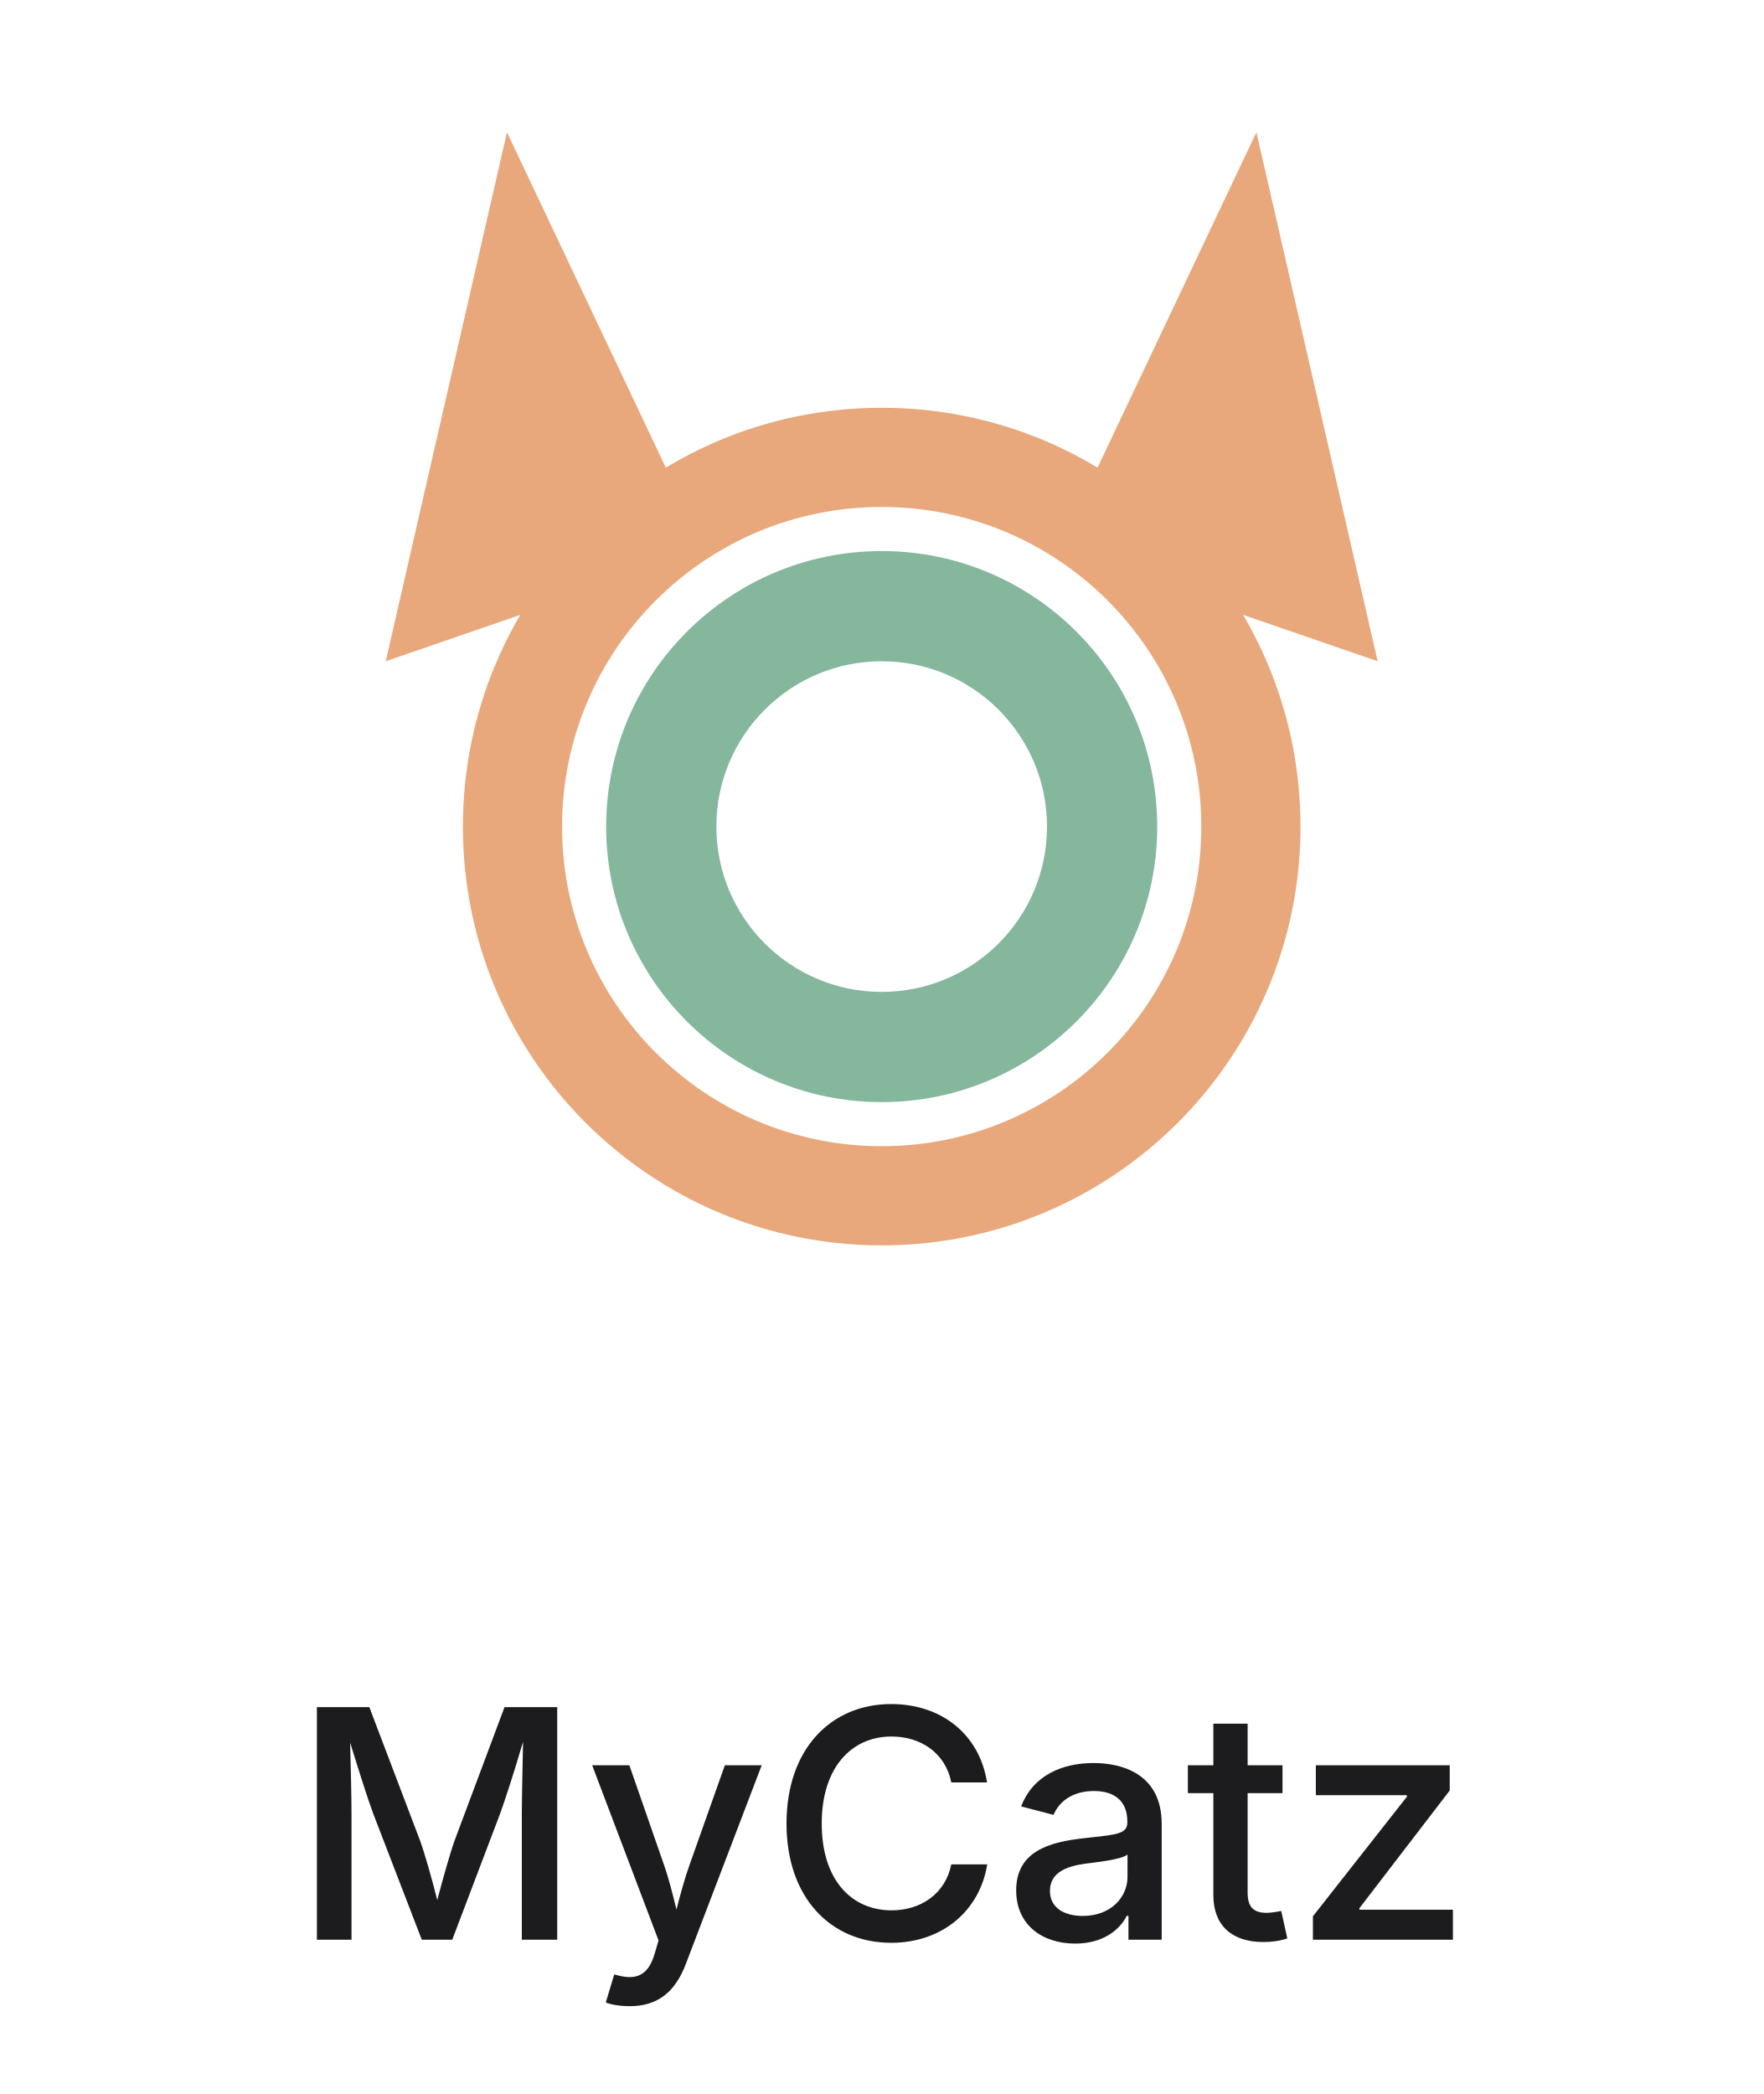
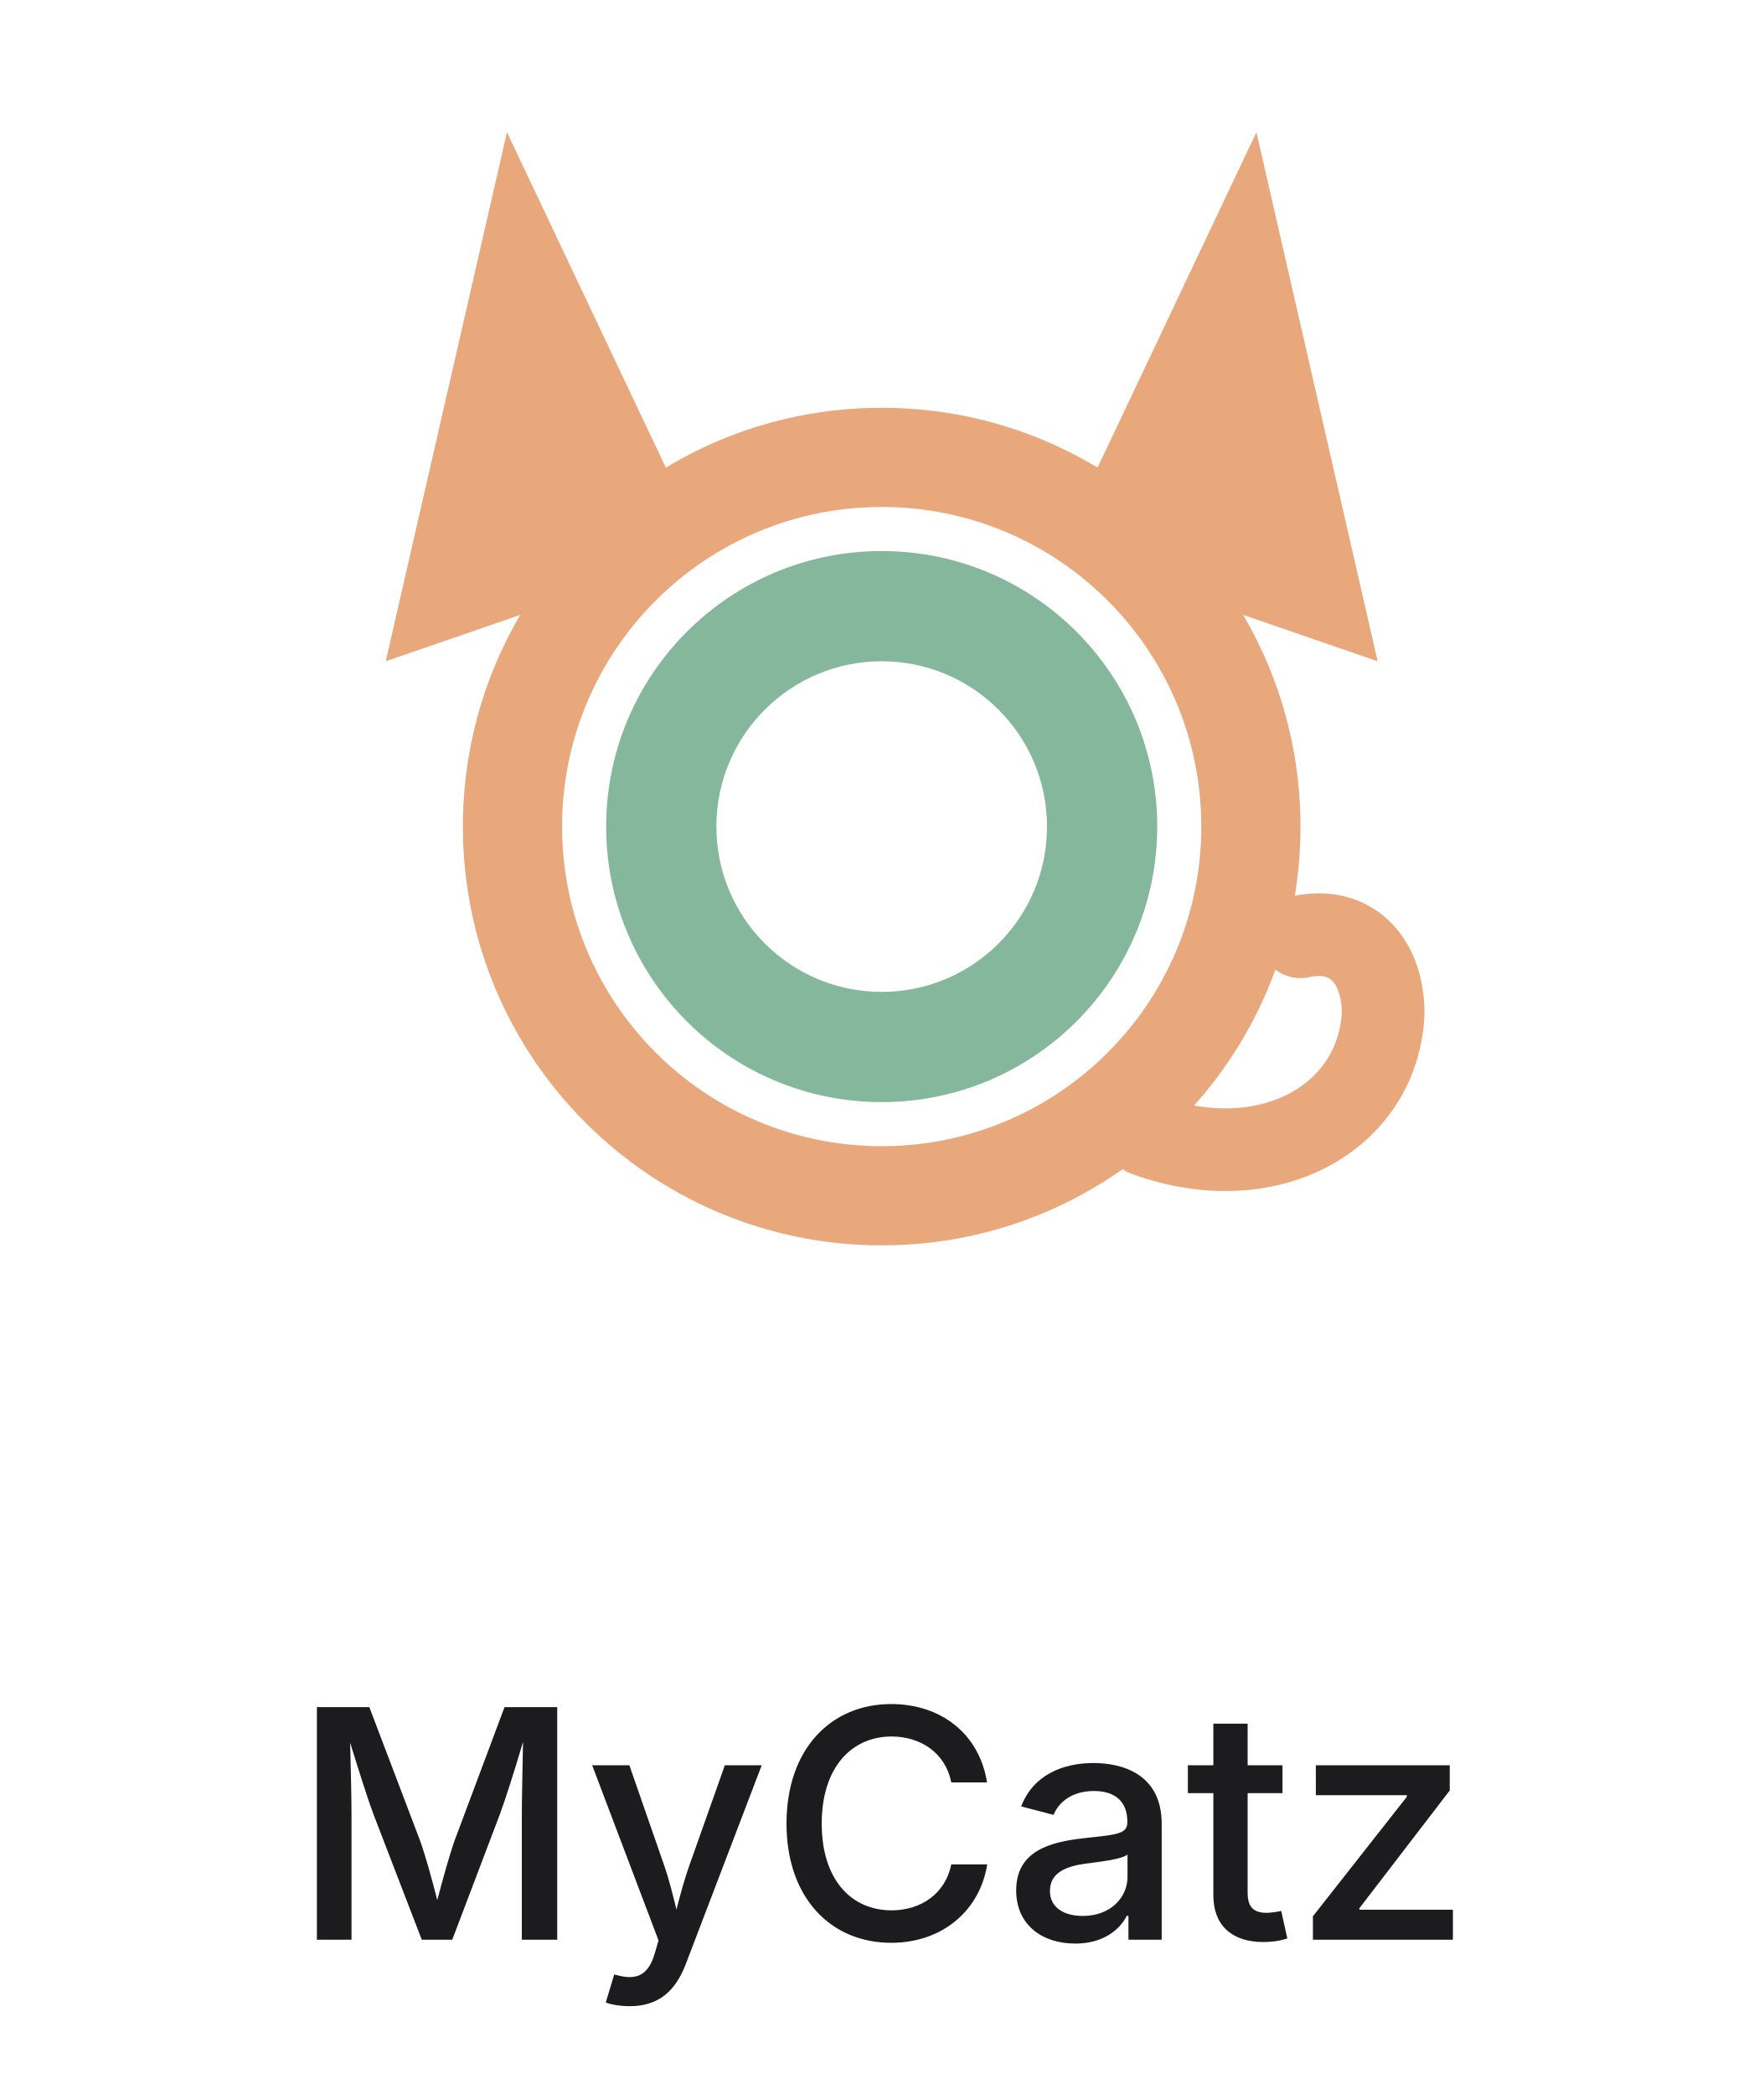
<svg xmlns="http://www.w3.org/2000/svg" viewBox="0 0 320 380">
  <g transform="translate(32,0)">
    <path fill="#E8A87C" d="M60,24 L38,120 L96,100 Z" />
    <path fill="#E8A87C" d="M196,24 L160,100 L218,120 Z" />
    <path fill="#E8A87C" fill-rule="evenodd" d="M204,150 A76,76 0 1,0 52,150 A76,76 0 1,0 204,150 Z       M186,150 A58,58 0 1,0 70,150 A58,58 0 1,0 186,150 Z" />
    <path fill="#85B79D" fill-rule="evenodd" d="M178,150 A50,50 0 1,0 78,150 A50,50 0 1,0 178,150 Z       M158,150 A30,30 0 1,0 98,150 A30,30 0 1,0 158,150 Z" />
+     <path fill="none" stroke="#E8A87C" stroke-width="15" stroke-linecap="round" d="M176,206 C198,214 218,203 219,184 C219,174 213,168 204,170" />
  </g>
  <text x="160" y="352" text-anchor="middle" font-family="Inter, -apple-system, Helvetica, Arial, sans-serif" font-weight="500" font-size="58" fill="#1C1C1E">MyCatz</text>
</svg>
